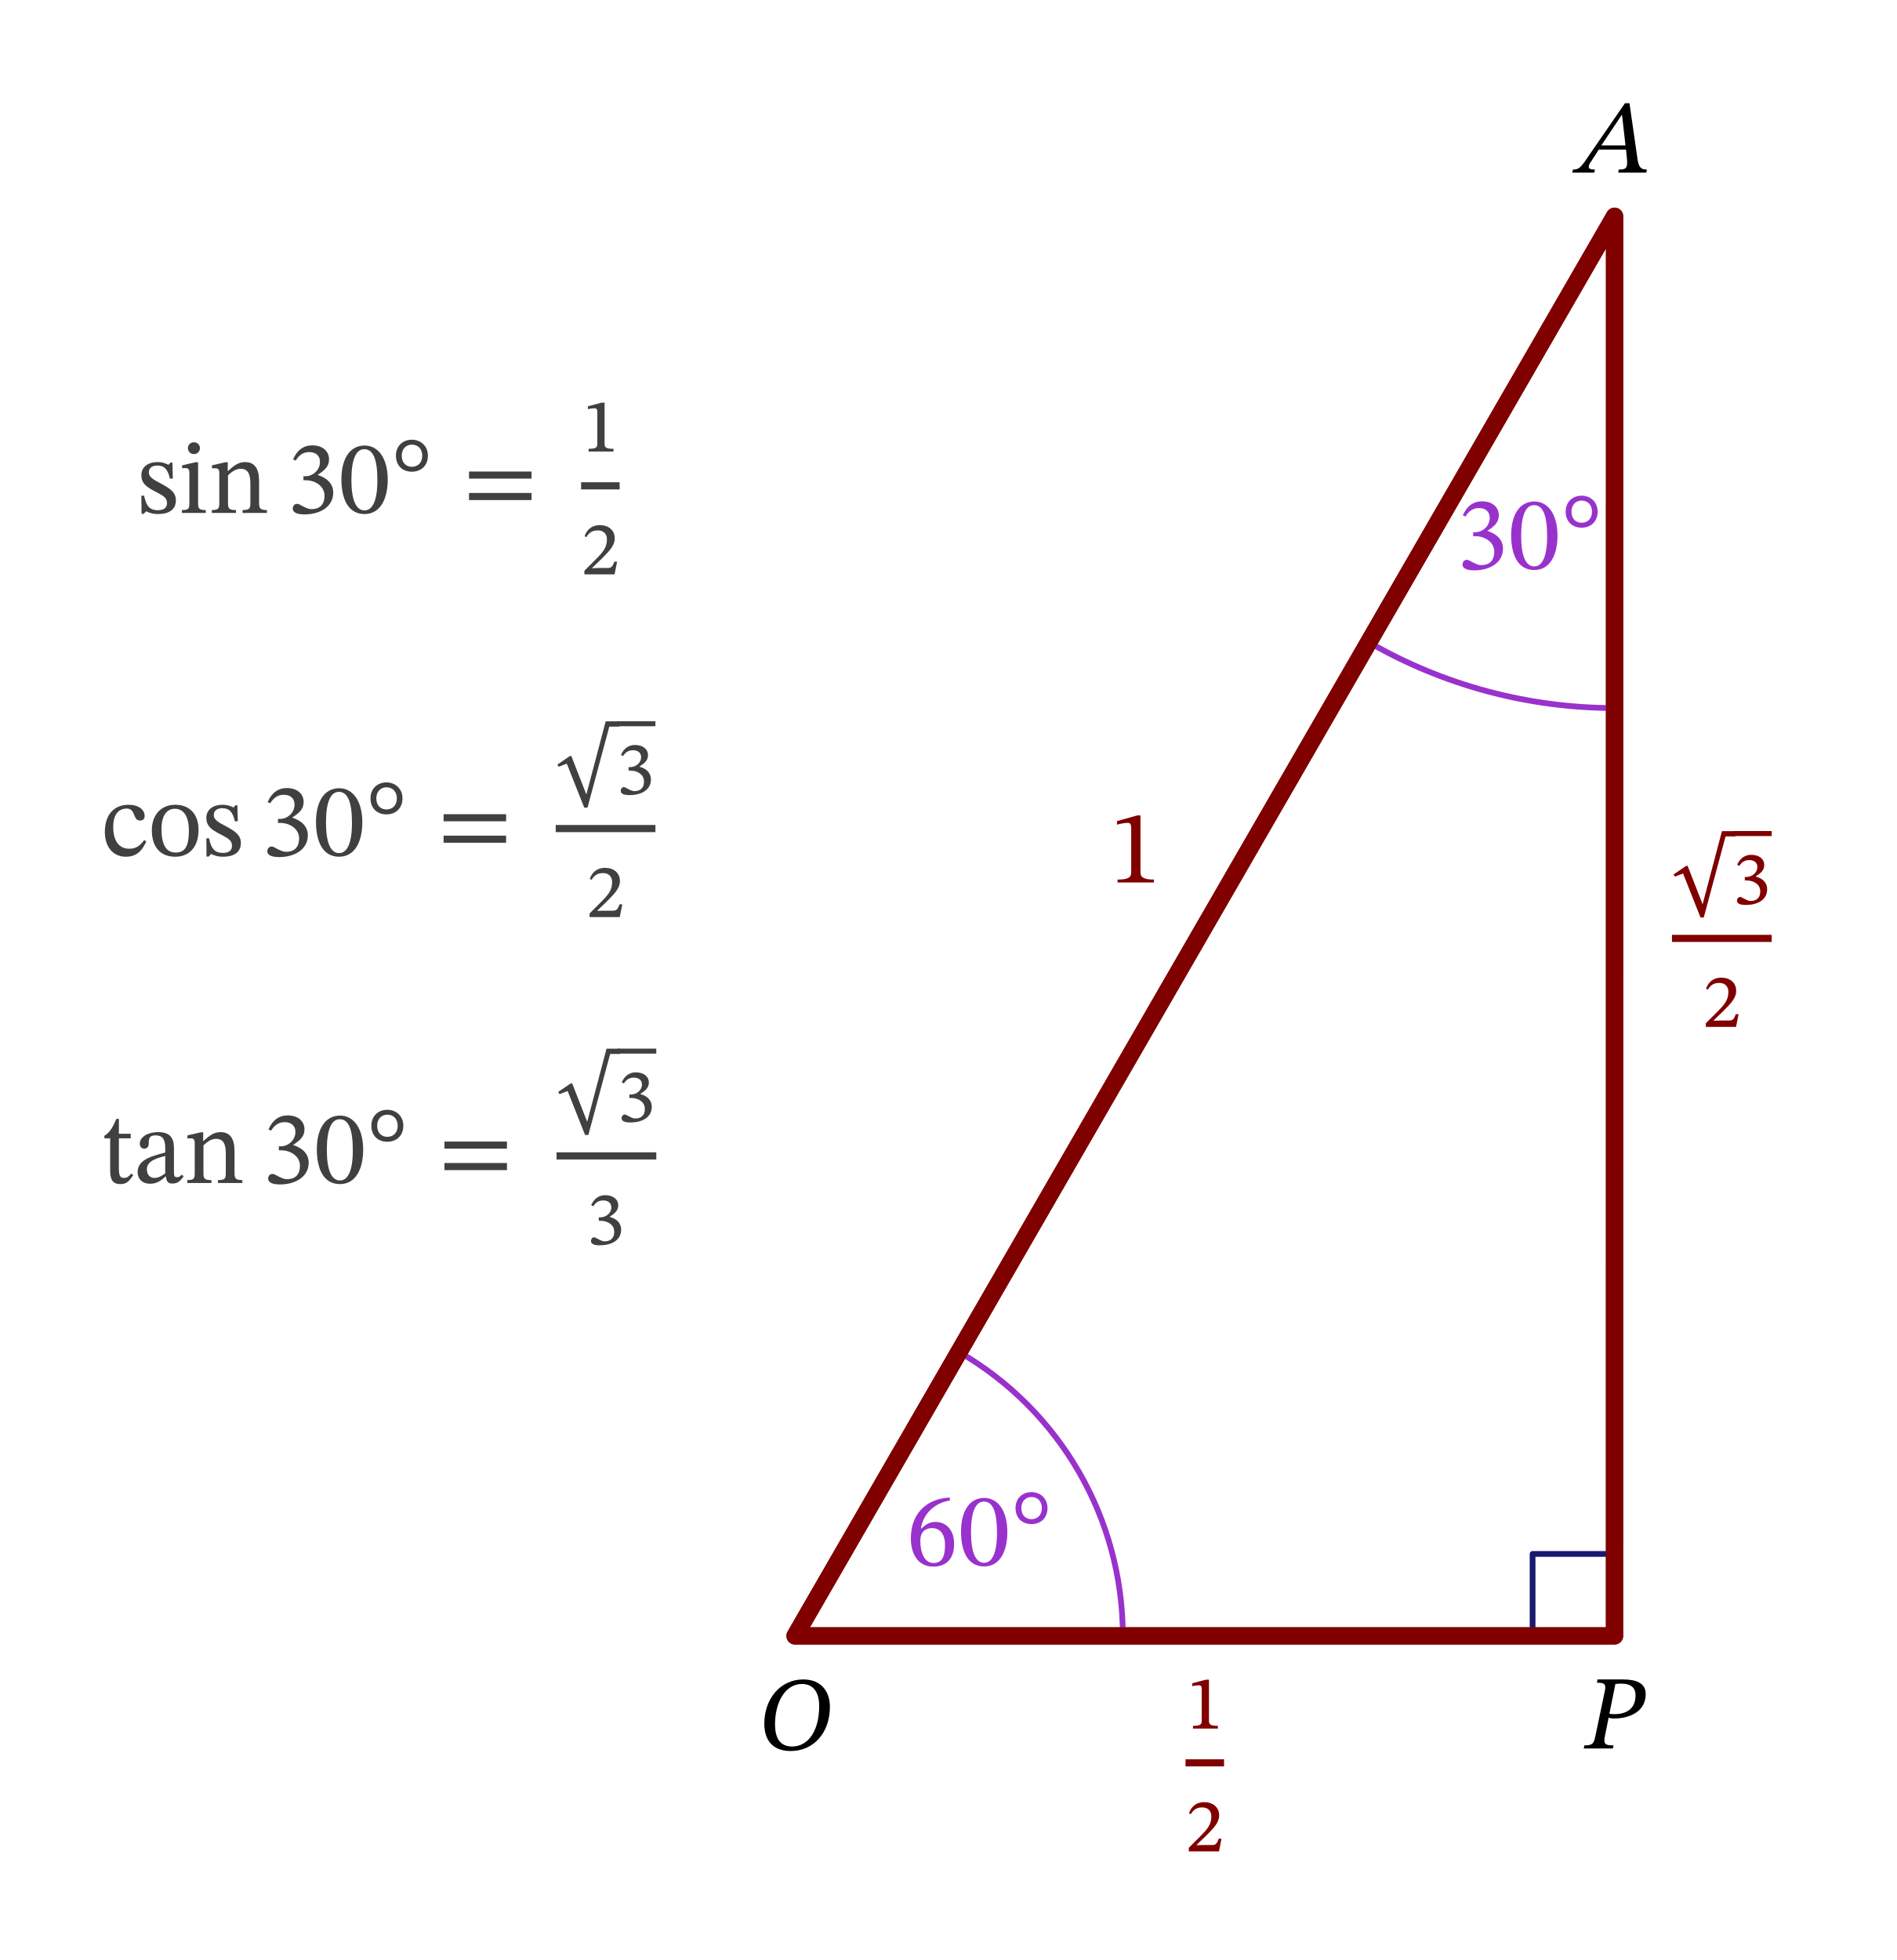
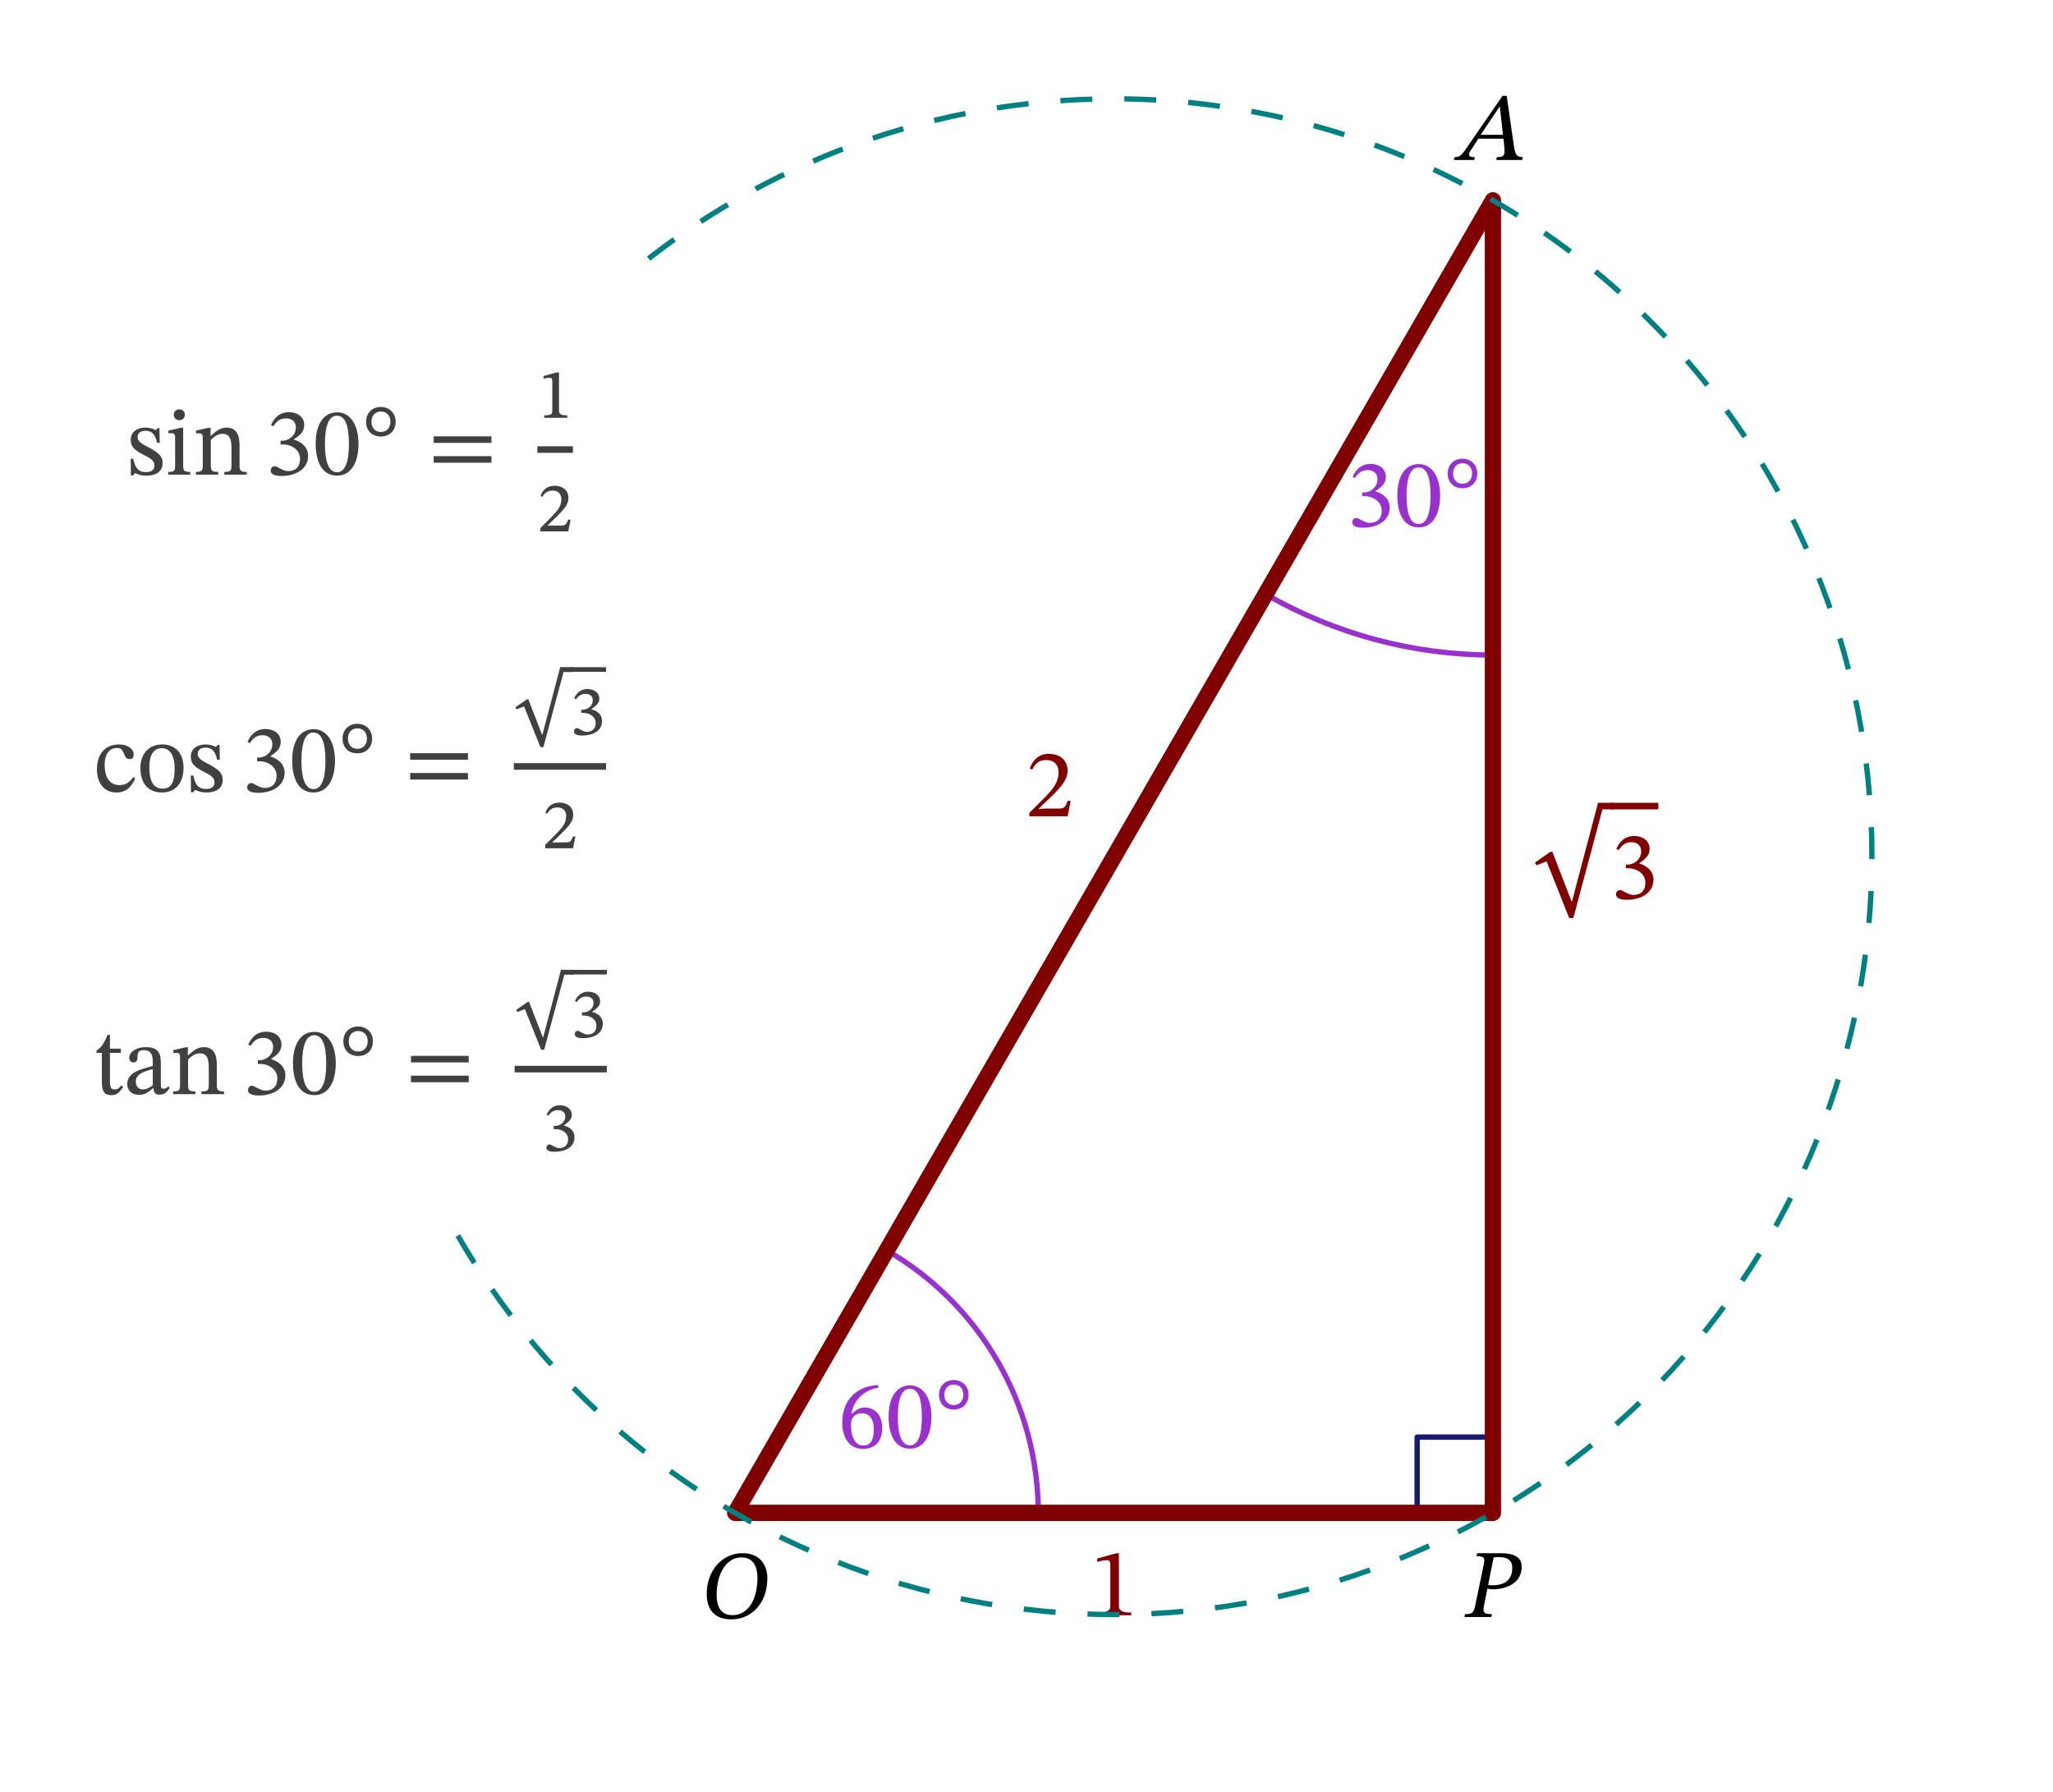
- <svg xmlns="http://www.w3.org/2000/svg" xmlns:xlink="http://www.w3.org/1999/xlink" width="163.1" height="168.538" viewBox="0 0 163.1 168.538">
+ <svg xmlns="http://www.w3.org/2000/svg" xmlns:xlink="http://www.w3.org/1999/xlink" width="191.046" height="166.7" viewBox="0 0 191.046 166.7">
  <defs>
    <g>
      <g id="glyph-0-0">
        <path d="M 3.75 -5.828 C 1.812 -5.75 0.406 -4.5 0.406 -2.328 C 0.406 -1 1 0.109 2.344 0.109 C 3.484 0.109 4.125 -0.609 4.125 -1.828 C 4.125 -3.016 3.484 -3.734 2.5 -3.734 C 2.031 -3.734 1.703 -3.531 1.328 -3.172 L 1.266 -3.172 C 1.484 -4.5 2.5 -5.375 3.766 -5.578 Z M 3.344 -1.766 C 3.344 -0.609 2.984 -0.203 2.375 -0.203 C 1.594 -0.203 1.219 -1.016 1.219 -2.125 C 1.219 -2.922 1.703 -3.203 2.234 -3.203 C 2.984 -3.203 3.344 -2.578 3.344 -1.766 Z M 3.344 -1.766 " />
      </g>
      <g id="glyph-0-1">
        <path d="M 4.234 -2.859 C 4.234 -4.719 3.406 -5.797 2.25 -5.797 C 0.938 -5.797 0.25 -4.609 0.25 -2.891 C 0.25 -1.297 0.781 0.094 2.234 0.094 C 3.656 0.094 4.234 -1.312 4.234 -2.859 Z M 3.344 -2.812 C 3.344 -1.078 2.938 -0.219 2.234 -0.219 C 1.516 -0.219 1.109 -1.094 1.109 -2.844 C 1.109 -4.641 1.516 -5.484 2.219 -5.484 C 2.969 -5.484 3.344 -4.641 3.344 -2.812 Z M 3.344 -2.812 " />
      </g>
      <g id="glyph-0-2">
        <path d="M 3.219 -4.922 C 3.219 -5.781 2.578 -6.297 1.844 -6.297 C 1.062 -6.297 0.469 -5.766 0.469 -4.922 C 0.469 -4.078 1.031 -3.547 1.844 -3.547 C 2.641 -3.547 3.219 -4.078 3.219 -4.922 Z M 2.734 -4.922 C 2.734 -4.312 2.344 -3.969 1.844 -3.969 C 1.344 -3.969 0.969 -4.312 0.969 -4.922 C 0.969 -5.531 1.359 -5.875 1.844 -5.875 C 2.344 -5.875 2.734 -5.531 2.734 -4.922 Z M 2.734 -4.922 " />
      </g>
      <g id="glyph-0-3">
        <path d="M 1.109 -5.938 L 1.047 -5.656 C 1.656 -5.656 1.844 -5.562 1.75 -5.031 L 0.938 -1.141 C 0.797 -0.391 0.656 -0.266 -0.031 -0.266 L -0.078 0 L 2.422 0 L 2.484 -0.266 C 1.75 -0.266 1.594 -0.375 1.75 -1.109 L 2.062 -2.656 C 2.156 -2.609 2.328 -2.578 2.5 -2.578 C 3.797 -2.578 5.25 -3.125 5.25 -4.688 C 5.25 -5.641 4.406 -5.938 3.297 -5.938 Z M 2.641 -5.547 C 2.844 -5.562 2.938 -5.578 3.141 -5.578 C 4.047 -5.578 4.375 -5.172 4.375 -4.578 C 4.375 -3.422 3.609 -2.953 2.547 -2.953 C 2.359 -2.953 2.234 -2.969 2.125 -2.984 Z M 2.641 -5.547 " />
      </g>
      <g id="glyph-0-4">
        <path d="M 6.188 -3.703 C 6.188 -4.922 5.516 -6.047 3.891 -6.047 C 1.938 -6.047 0.547 -4.391 0.547 -2.25 C 0.547 -0.922 1.172 0.109 2.828 0.109 C 4.734 0.109 6.188 -1.406 6.188 -3.703 Z M 5.266 -3.734 C 5.266 -1.734 4.391 -0.281 2.938 -0.281 C 1.812 -0.281 1.469 -1.125 1.469 -2.188 C 1.469 -4.109 2.359 -5.656 3.781 -5.656 C 4.719 -5.656 5.266 -5.016 5.266 -3.734 Z M 5.266 -3.734 " />
      </g>
      <g id="glyph-0-5">
        <path d="M 5.797 0 L 5.859 -0.266 C 5.312 -0.266 5.188 -0.484 5.062 -1.078 L 4.359 -5.969 L 3.969 -5.969 L 0.844 -1.438 C 0.172 -0.422 0 -0.266 -0.5 -0.266 L -0.562 0 L 1.328 0 L 1.391 -0.266 C 1 -0.266 0.859 -0.328 0.859 -0.516 C 0.859 -0.688 0.969 -0.844 1.094 -1.016 L 1.719 -1.984 L 4.062 -1.984 L 4.141 -1.172 C 4.156 -1.062 4.156 -0.938 4.156 -0.781 C 4.156 -0.328 3.891 -0.266 3.438 -0.266 L 3.391 0 Z M 4.016 -2.344 L 1.938 -2.344 L 3.688 -4.953 L 3.719 -4.953 Z M 4.016 -2.344 " />
      </g>
      <g id="glyph-0-6">
        <path d="M 0.781 -4.5 C 1.078 -4.969 1.422 -5.234 1.953 -5.234 C 2.516 -5.234 2.875 -4.922 2.875 -4.391 C 2.875 -3.656 2.234 -3.156 1.625 -3.156 L 1.453 -3.156 L 1.453 -2.812 L 1.641 -2.812 C 2.5 -2.812 3.266 -2.281 3.266 -1.484 C 3.266 -0.594 2.719 -0.328 2.156 -0.328 C 1.938 -0.328 1.812 -0.375 1.422 -0.562 C 1.109 -0.734 1.031 -0.781 0.891 -0.781 C 0.656 -0.781 0.531 -0.562 0.531 -0.375 C 0.531 -0.141 0.734 0.125 1.547 0.125 C 2.859 0.125 4.016 -0.516 4.016 -1.75 C 4.016 -2.562 3.406 -3.031 2.688 -3.266 L 2.688 -3.281 C 3.25 -3.656 3.656 -3.984 3.656 -4.609 C 3.656 -5.297 3.125 -5.812 2.203 -5.812 C 1.469 -5.812 0.906 -5.406 0.562 -4.609 Z M 0.781 -4.5 " />
      </g>
      <g id="glyph-0-7">
+         <path d="M 4.188 -1.438 L 3.922 -1.438 C 3.719 -0.906 3.609 -0.719 3.125 -0.719 L 1.875 -0.719 L 1.234 -0.688 L 1.234 -0.734 L 2.422 -1.859 C 3.391 -2.828 3.906 -3.453 3.906 -4.25 C 3.906 -5.203 3.188 -5.812 2.172 -5.812 C 1.297 -5.812 0.672 -5.312 0.391 -4.438 L 0.609 -4.344 C 0.953 -5.016 1.344 -5.234 1.938 -5.234 C 2.625 -5.234 3.062 -4.797 3.062 -4.125 C 3.062 -3.172 2.609 -2.594 1.719 -1.688 L 0.344 -0.312 L 0.344 0 L 3.906 0 Z M 4.188 -1.438 " />
+       </g>
+       <g id="glyph-0-8">
        <path d="M 3.844 0 L 3.844 -0.25 C 3.016 -0.25 2.688 -0.422 2.688 -0.859 L 2.688 -5.766 L 2.422 -5.766 L 0.672 -5.281 L 0.672 -4.969 C 0.953 -5.062 1.406 -5.125 1.594 -5.125 C 1.812 -5.125 1.891 -5 1.891 -4.672 L 1.891 -0.859 C 1.891 -0.406 1.578 -0.25 0.719 -0.25 L 0.719 0 Z M 3.844 0 " />
      </g>
-       <g id="glyph-0-8">
+       <g id="glyph-0-9">
+         <path d="M 6.031 -8.328 L 3.609 0.844 L 3.562 0.844 L 1.781 -3.766 L 1.594 -3.766 L 0.156 -2.766 L 0.312 -2.516 L 1.25 -2.875 L 3.344 2.391 L 3.734 2.391 L 6.438 -7.719 L 7.484 -7.719 L 7.484 -8.328 Z M 6.031 -8.328 " />
+       </g>
+       <g id="glyph-0-10">
        <path d="M 5.938 -2.953 L 5.938 -3.562 L 0.562 -3.562 L 0.562 -2.953 Z M 5.938 -1.109 L 5.938 -1.719 L 0.562 -1.719 L 0.562 -1.109 Z M 5.938 -1.109 " />
      </g>
      <g id="glyph-1-0">
-         <path d="M 2.734 0 L 2.734 -0.234 C 2.141 -0.234 1.969 -0.328 1.969 -0.656 L 1.969 -4.203 L 1.703 -4.203 L 0.531 -3.891 L 0.531 -3.641 C 0.688 -3.688 0.969 -3.719 1.109 -3.719 C 1.281 -3.719 1.344 -3.625 1.344 -3.406 L 1.344 -0.656 C 1.344 -0.328 1.188 -0.234 0.594 -0.234 L 0.594 0 Z M 2.734 0 " />
+         <path d="M 0.375 0.078 L 0.562 0.078 L 0.766 -0.141 L 0.781 -0.141 C 1.016 -0.031 1.281 0.094 1.812 0.094 C 2.625 0.094 3.328 -0.219 3.328 -1.078 C 3.328 -1.75 2.875 -2.078 2.062 -2.516 C 1.297 -2.906 1 -3.125 1 -3.484 C 1 -3.891 1.312 -4.078 1.734 -4.078 C 2.281 -4.078 2.625 -3.812 2.812 -2.953 L 3.062 -2.953 L 3.031 -4.328 L 2.859 -4.328 L 2.703 -4.141 L 2.688 -4.141 C 2.469 -4.25 2.188 -4.375 1.75 -4.375 C 0.969 -4.375 0.359 -3.984 0.359 -3.25 C 0.359 -2.578 0.734 -2.266 1.547 -1.844 C 2.391 -1.422 2.562 -1.25 2.562 -0.828 C 2.562 -0.406 2.234 -0.234 1.781 -0.234 C 1.125 -0.234 0.781 -0.547 0.594 -1.484 L 0.359 -1.484 Z M 0.375 0.078 " />
      </g>
      <g id="glyph-1-1">
-         <path d="M 3.094 -1.094 L 2.859 -1.094 C 2.703 -0.688 2.625 -0.547 2.266 -0.547 L 1.453 -0.547 L 0.953 -0.531 L 0.953 -0.562 L 1.75 -1.328 C 2.438 -2.016 2.891 -2.484 2.891 -3.094 C 2.891 -3.812 2.344 -4.234 1.594 -4.234 C 0.953 -4.234 0.5 -3.875 0.297 -3.281 L 0.453 -3.203 C 0.688 -3.609 0.984 -3.781 1.438 -3.781 C 1.938 -3.781 2.219 -3.469 2.219 -3.016 C 2.219 -2.297 1.891 -1.922 1.188 -1.219 L 0.281 -0.312 L 0.281 0 L 2.875 0 Z M 3.094 -1.094 " />
+         <path d="M 2.328 0 L 2.328 -0.25 C 1.719 -0.25 1.672 -0.391 1.672 -0.906 L 1.672 -4.359 L 1.438 -4.359 L 0.297 -4.094 L 0.297 -3.844 C 0.297 -3.844 0.391 -3.859 0.531 -3.859 C 0.781 -3.859 0.922 -3.812 0.922 -3.438 L 0.922 -0.906 C 0.922 -0.391 0.891 -0.25 0.281 -0.25 L 0.281 0 Z M 1.312 -5.062 C 1.625 -5.062 1.828 -5.297 1.828 -5.578 C 1.828 -5.844 1.625 -6.078 1.312 -6.078 C 1 -6.078 0.797 -5.844 0.797 -5.578 C 0.797 -5.297 1 -5.062 1.312 -5.062 Z M 1.312 -5.062 " />
      </g>
      <g id="glyph-1-2">
-         <path d="M 2.734 1.609 L 4.609 -5.359 L 5.453 -5.359 L 5.453 -5.812 L 4.297 -5.812 L 2.641 0.453 L 2.625 0.453 L 1.344 -2.828 L 1.219 -2.828 L 0.141 -2.094 L 0.25 -1.906 L 0.953 -2.172 L 2.453 1.609 Z M 2.734 1.609 " />
+         <path d="M 5.016 0 L 5.016 -0.25 C 4.406 -0.25 4.344 -0.406 4.344 -0.906 L 4.344 -2.766 C 4.344 -3.812 3.953 -4.375 3.141 -4.375 C 2.562 -4.375 2.172 -4.062 1.688 -3.625 L 1.641 -3.625 L 1.656 -4.359 L 1.438 -4.359 L 0.297 -4.094 L 0.297 -3.828 C 0.297 -3.828 0.391 -3.844 0.547 -3.844 C 0.781 -3.844 0.922 -3.781 0.922 -3.453 L 0.922 -0.906 C 0.922 -0.406 0.891 -0.25 0.281 -0.25 L 0.281 0 L 2.359 0 L 2.359 -0.25 C 1.703 -0.25 1.672 -0.406 1.672 -0.906 L 1.672 -3.234 C 1.938 -3.484 2.281 -3.797 2.766 -3.797 C 3.172 -3.797 3.594 -3.625 3.594 -2.547 L 3.594 -0.906 C 3.594 -0.406 3.562 -0.25 2.922 -0.25 L 2.922 0 Z M 5.016 0 " />
      </g>
      <g id="glyph-1-3">
-         <path d="M 0.531 -3.281 C 0.734 -3.625 1.016 -3.781 1.391 -3.781 C 1.781 -3.781 2.078 -3.578 2.078 -3.188 C 2.078 -2.656 1.578 -2.328 1.141 -2.328 L 1 -2.328 L 1 -2.031 L 1.141 -2.031 C 1.797 -2.031 2.328 -1.672 2.328 -1.094 C 2.328 -0.438 1.891 -0.266 1.516 -0.266 C 1.344 -0.266 1.281 -0.297 0.984 -0.438 C 0.75 -0.562 0.688 -0.609 0.609 -0.609 C 0.406 -0.609 0.328 -0.422 0.328 -0.297 C 0.328 -0.109 0.469 0.078 1.078 0.078 C 2.047 0.078 2.922 -0.328 2.922 -1.266 C 2.922 -1.875 2.484 -2.219 1.953 -2.359 L 1.953 -2.391 C 2.359 -2.656 2.672 -2.891 2.672 -3.359 C 2.672 -3.875 2.234 -4.234 1.547 -4.234 C 1.031 -4.234 0.594 -3.953 0.344 -3.375 Z M 0.531 -3.281 " />
+         <path d="M 3.688 -1.344 C 3.281 -0.812 2.969 -0.594 2.391 -0.594 C 1.453 -0.594 1.016 -1.359 1.016 -2.469 C 1.016 -3.5 1.453 -4.047 2.188 -4.047 C 2.969 -4.047 2.672 -3.016 3.328 -3.016 C 3.578 -3.016 3.719 -3.156 3.719 -3.422 C 3.719 -3.953 3.188 -4.375 2.344 -4.375 C 1.031 -4.375 0.297 -3.453 0.297 -2.047 C 0.297 -0.781 0.969 0.094 2.109 0.094 C 3.078 0.094 3.516 -0.484 3.859 -1.203 Z M 3.688 -1.344 " />
+       </g>
+       <g id="glyph-1-4">
+         <path d="M 2.328 0.094 C 3.5 0.094 4.328 -0.703 4.328 -2.219 C 4.328 -3.562 3.562 -4.375 2.328 -4.375 C 1.109 -4.375 0.312 -3.5 0.312 -2.188 C 0.312 -0.719 1.062 0.094 2.328 0.094 Z M 2.359 -0.266 C 1.594 -0.266 1.141 -0.859 1.141 -2.297 C 1.141 -3.453 1.609 -4.031 2.297 -4.031 C 3.094 -4.031 3.5 -3.281 3.5 -2.172 C 3.5 -0.703 3.109 -0.266 2.359 -0.266 Z M 2.359 -0.266 " />
+       </g>
+       <g id="glyph-1-5">
+         <path d="M 2.641 -0.812 C 2.422 -0.562 2.297 -0.438 2.016 -0.438 C 1.656 -0.438 1.578 -0.656 1.578 -1.297 L 1.578 -3.844 L 2.594 -3.844 L 2.594 -4.234 L 1.578 -4.234 L 1.578 -5.516 L 1.359 -5.516 C 1.031 -4.734 0.766 -4.312 0.328 -4.062 L 0.328 -3.844 L 0.828 -3.844 L 0.828 -1.047 C 0.828 -0.234 1.094 0.094 1.703 0.094 C 2.281 0.094 2.469 -0.188 2.812 -0.672 Z M 2.641 -0.812 " />
+       </g>
+       <g id="glyph-1-6">
+         <path d="M 1.422 0.062 C 2 0.062 2.328 -0.188 2.75 -0.562 L 2.781 -0.562 C 2.828 -0.156 2.922 0.047 3.328 0.047 C 3.781 0.047 4 -0.141 4.297 -0.578 L 4.156 -0.719 C 4.031 -0.594 3.906 -0.5 3.734 -0.5 C 3.547 -0.5 3.469 -0.562 3.469 -0.938 L 3.469 -2.984 C 3.469 -3.922 3.094 -4.375 2.109 -4.375 C 1.125 -4.375 0.531 -3.891 0.531 -3.391 C 0.531 -3.094 0.719 -2.953 0.906 -2.953 C 1.156 -2.953 1.297 -3.094 1.297 -3.375 C 1.297 -3.906 1.391 -4.094 1.906 -4.094 C 2.453 -4.094 2.719 -3.797 2.719 -3.016 L 2.719 -2.625 C 1.938 -2.375 0.344 -2.141 0.344 -0.953 C 0.344 -0.375 0.719 0.062 1.422 0.062 Z M 2.719 -0.828 C 2.406 -0.578 2.094 -0.438 1.781 -0.438 C 1.406 -0.438 1.141 -0.719 1.141 -1.172 C 1.141 -1.875 1.891 -2.109 2.719 -2.328 Z M 2.719 -0.828 " />
      </g>
      <g id="glyph-2-0">
-         <path d="M 0.375 0.078 L 0.562 0.078 L 0.766 -0.141 L 0.781 -0.141 C 1.016 -0.031 1.281 0.094 1.812 0.094 C 2.625 0.094 3.328 -0.219 3.328 -1.078 C 3.328 -1.75 2.875 -2.078 2.062 -2.516 C 1.297 -2.906 1 -3.125 1 -3.484 C 1 -3.891 1.312 -4.078 1.734 -4.078 C 2.281 -4.078 2.625 -3.812 2.812 -2.953 L 3.062 -2.953 L 3.031 -4.328 L 2.859 -4.328 L 2.703 -4.141 L 2.688 -4.141 C 2.469 -4.25 2.188 -4.375 1.75 -4.375 C 0.969 -4.375 0.359 -3.984 0.359 -3.25 C 0.359 -2.578 0.734 -2.266 1.547 -1.844 C 2.391 -1.422 2.562 -1.25 2.562 -0.828 C 2.562 -0.406 2.234 -0.234 1.781 -0.234 C 1.125 -0.234 0.781 -0.547 0.594 -1.484 L 0.359 -1.484 Z M 0.375 0.078 " />
+         <path d="M 2.734 0 L 2.734 -0.234 C 2.156 -0.234 1.969 -0.328 1.969 -0.656 L 1.969 -4.219 L 1.703 -4.219 L 0.531 -3.891 L 0.531 -3.641 C 0.703 -3.688 0.969 -3.734 1.109 -3.734 C 1.281 -3.734 1.344 -3.641 1.344 -3.406 L 1.344 -0.656 C 1.344 -0.328 1.203 -0.234 0.594 -0.234 L 0.594 0 Z M 2.734 0 " />
      </g>
      <g id="glyph-2-1">
-         <path d="M 2.328 0 L 2.328 -0.25 C 1.719 -0.25 1.672 -0.391 1.672 -0.906 L 1.672 -4.359 L 1.438 -4.359 L 0.297 -4.094 L 0.297 -3.844 C 0.297 -3.844 0.391 -3.859 0.531 -3.859 C 0.781 -3.859 0.922 -3.812 0.922 -3.438 L 0.922 -0.906 C 0.922 -0.391 0.891 -0.25 0.281 -0.25 L 0.281 0 Z M 1.312 -5.062 C 1.625 -5.062 1.828 -5.297 1.828 -5.578 C 1.828 -5.844 1.625 -6.078 1.312 -6.078 C 1 -6.078 0.797 -5.844 0.797 -5.578 C 0.797 -5.297 1 -5.062 1.312 -5.062 Z M 1.312 -5.062 " />
+         <path d="M 3.094 -1.094 L 2.875 -1.094 C 2.703 -0.688 2.625 -0.547 2.266 -0.547 L 1.453 -0.547 L 0.953 -0.531 L 0.953 -0.562 L 1.75 -1.328 C 2.453 -2.031 2.891 -2.484 2.891 -3.109 C 2.891 -3.828 2.359 -4.25 1.594 -4.25 C 0.953 -4.25 0.5 -3.891 0.297 -3.297 L 0.469 -3.219 C 0.703 -3.625 0.984 -3.797 1.438 -3.797 C 1.938 -3.797 2.234 -3.469 2.234 -3.031 C 2.234 -2.312 1.891 -1.938 1.188 -1.219 L 0.281 -0.312 L 0.281 0 L 2.875 0 Z M 3.094 -1.094 " />
      </g>
      <g id="glyph-2-2">
-         <path d="M 5.016 0 L 5.016 -0.25 C 4.406 -0.25 4.344 -0.406 4.344 -0.906 L 4.344 -2.766 C 4.344 -3.812 3.953 -4.375 3.141 -4.375 C 2.562 -4.375 2.172 -4.062 1.688 -3.625 L 1.641 -3.625 L 1.656 -4.359 L 1.438 -4.359 L 0.297 -4.094 L 0.297 -3.828 C 0.297 -3.828 0.391 -3.844 0.547 -3.844 C 0.781 -3.844 0.922 -3.781 0.922 -3.453 L 0.922 -0.906 C 0.922 -0.406 0.891 -0.25 0.281 -0.25 L 0.281 0 L 2.359 0 L 2.359 -0.25 C 1.703 -0.25 1.672 -0.406 1.672 -0.906 L 1.672 -3.234 C 1.938 -3.484 2.281 -3.797 2.766 -3.797 C 3.172 -3.797 3.594 -3.625 3.594 -2.547 L 3.594 -0.906 C 3.594 -0.406 3.562 -0.25 2.922 -0.25 L 2.922 0 Z M 5.016 0 " />
+         <path d="M 2.75 1.609 L 4.625 -5.375 L 5.469 -5.375 L 5.469 -5.828 L 4.312 -5.828 L 2.656 0.453 L 2.625 0.453 L 1.344 -2.844 L 1.219 -2.844 L 0.141 -2.094 L 0.25 -1.906 L 0.953 -2.172 L 2.469 1.609 Z M 2.75 1.609 " />
      </g>
      <g id="glyph-2-3">
-         <path d="M 3.688 -1.344 C 3.281 -0.812 2.969 -0.594 2.391 -0.594 C 1.453 -0.594 1.016 -1.359 1.016 -2.469 C 1.016 -3.5 1.453 -4.047 2.188 -4.047 C 2.969 -4.047 2.672 -3.016 3.328 -3.016 C 3.578 -3.016 3.719 -3.156 3.719 -3.422 C 3.719 -3.953 3.188 -4.375 2.344 -4.375 C 1.031 -4.375 0.297 -3.453 0.297 -2.047 C 0.297 -0.781 0.969 0.094 2.109 0.094 C 3.078 0.094 3.516 -0.484 3.859 -1.203 Z M 3.688 -1.344 " />
-       </g>
-       <g id="glyph-2-4">
-         <path d="M 2.328 0.094 C 3.5 0.094 4.328 -0.703 4.328 -2.219 C 4.328 -3.562 3.562 -4.375 2.328 -4.375 C 1.109 -4.375 0.312 -3.5 0.312 -2.188 C 0.312 -0.719 1.062 0.094 2.328 0.094 Z M 2.359 -0.266 C 1.594 -0.266 1.141 -0.859 1.141 -2.297 C 1.141 -3.453 1.609 -4.031 2.297 -4.031 C 3.094 -4.031 3.5 -3.281 3.5 -2.172 C 3.5 -0.703 3.109 -0.266 2.359 -0.266 Z M 2.359 -0.266 " />
-       </g>
-       <g id="glyph-2-5">
-         <path d="M 2.641 -0.812 C 2.422 -0.562 2.297 -0.438 2.016 -0.438 C 1.656 -0.438 1.578 -0.656 1.578 -1.297 L 1.578 -3.844 L 2.594 -3.844 L 2.594 -4.234 L 1.578 -4.234 L 1.578 -5.516 L 1.359 -5.516 C 1.031 -4.734 0.766 -4.312 0.328 -4.062 L 0.328 -3.844 L 0.828 -3.844 L 0.828 -1.047 C 0.828 -0.234 1.094 0.094 1.703 0.094 C 2.281 0.094 2.469 -0.188 2.812 -0.672 Z M 2.641 -0.812 " />
-       </g>
-       <g id="glyph-2-6">
-         <path d="M 1.422 0.062 C 2 0.062 2.328 -0.188 2.75 -0.562 L 2.781 -0.562 C 2.828 -0.156 2.922 0.047 3.328 0.047 C 3.781 0.047 4 -0.141 4.297 -0.578 L 4.156 -0.719 C 4.031 -0.594 3.906 -0.5 3.734 -0.5 C 3.547 -0.5 3.469 -0.562 3.469 -0.938 L 3.469 -2.984 C 3.469 -3.922 3.094 -4.375 2.109 -4.375 C 1.125 -4.375 0.531 -3.891 0.531 -3.391 C 0.531 -3.094 0.719 -2.953 0.906 -2.953 C 1.156 -2.953 1.297 -3.094 1.297 -3.375 C 1.297 -3.906 1.391 -4.094 1.906 -4.094 C 2.453 -4.094 2.719 -3.797 2.719 -3.016 L 2.719 -2.625 C 1.938 -2.375 0.344 -2.141 0.344 -0.953 C 0.344 -0.375 0.719 0.062 1.422 0.062 Z M 2.719 -0.828 C 2.406 -0.578 2.094 -0.438 1.781 -0.438 C 1.406 -0.438 1.141 -0.719 1.141 -1.172 C 1.141 -1.875 1.891 -2.109 2.719 -2.328 Z M 2.719 -0.828 " />
+         <path d="M 0.531 -3.297 C 0.734 -3.625 1.016 -3.797 1.391 -3.797 C 1.797 -3.797 2.078 -3.594 2.078 -3.203 C 2.078 -2.672 1.594 -2.328 1.141 -2.328 L 1 -2.328 L 1 -2.031 L 1.141 -2.031 C 1.797 -2.031 2.344 -1.672 2.344 -1.094 C 2.344 -0.438 1.891 -0.266 1.531 -0.266 C 1.344 -0.266 1.281 -0.297 0.984 -0.438 C 0.75 -0.562 0.703 -0.609 0.609 -0.609 C 0.406 -0.609 0.328 -0.438 0.328 -0.297 C 0.328 -0.109 0.469 0.078 1.094 0.078 C 2.047 0.078 2.938 -0.328 2.938 -1.266 C 2.938 -1.891 2.484 -2.234 1.953 -2.359 L 1.953 -2.391 C 2.359 -2.672 2.688 -2.906 2.688 -3.359 C 2.688 -3.875 2.234 -4.25 1.562 -4.25 C 1.031 -4.25 0.594 -3.953 0.344 -3.375 Z M 0.531 -3.297 " />
      </g>
    </g>
  </defs>
-   <path fill="none" stroke-width="1.494" stroke-linecap="butt" stroke-linejoin="round" stroke="rgb(50%, 0%, 0%)" stroke-opacity="1" stroke-miterlimit="10" d="M -0.002 -0 L 70.868 122.744 L 70.864 -0 Z M -0.002 -0 " transform="matrix(0.994512, 0, 0, -0.994512, 68.37669, 140.6678)" />
-   <path fill="none" stroke-width="0.498" stroke-linecap="butt" stroke-linejoin="round" stroke="rgb(59.999%, 19.6%, 79.999%)" stroke-opacity="1" stroke-miterlimit="10" d="M 28.345 -0 C 28.345 10.126 22.945 19.486 14.174 24.549 " transform="matrix(0.994512, 0, 0, -0.994512, 68.37669, 140.6678)" />
+   <path fill="none" stroke-width="1.494" stroke-linecap="butt" stroke-linejoin="round" stroke="rgb(50%, 0%, 0%)" stroke-opacity="1" stroke-miterlimit="10" d="M 0.002 0.001 L 70.866 122.744 L 70.866 0.001 Z M 0.002 0.001 " transform="matrix(0.995031, 0, 0, -0.995031, 68.41238, 140.7742)" />
+   <path fill="none" stroke-width="0.498" stroke-linecap="butt" stroke-linejoin="round" stroke="rgb(59.999%, 19.6%, 79.999%)" stroke-opacity="1" stroke-miterlimit="10" d="M 28.346 0.001 C 28.346 10.125 22.944 19.484 14.174 24.549 " transform="matrix(0.995031, 0, 0, -0.995031, 68.41238, 140.7742)" />
  <g fill="rgb(59.999%, 19.6%, 79.999%)" fill-opacity="1">
-     <use xlink:href="#glyph-0-0" x="77.93" y="134.602" />
-     <use xlink:href="#glyph-0-1" x="82.399" y="134.602" />
-     <use xlink:href="#glyph-0-2" x="86.868" y="134.602" />
+     <use xlink:href="#glyph-0-0" x="77.971" y="134.706" />
+     <use xlink:href="#glyph-0-1" x="82.442" y="134.706" />
+     <use xlink:href="#glyph-0-2" x="86.913" y="134.706" />
  </g>
-   <path fill="none" stroke-width="0.498" stroke-linecap="butt" stroke-linejoin="round" stroke="rgb(59.999%, 19.6%, 79.999%)" stroke-opacity="1" stroke-miterlimit="10" d="M 70.868 80.225 C 63.405 80.225 56.068 82.189 49.606 85.921 " transform="matrix(0.994512, 0, 0, -0.994512, 68.37669, 140.6678)" />
+   <path fill="none" stroke-width="0.498" stroke-linecap="butt" stroke-linejoin="round" stroke="rgb(59.999%, 19.6%, 79.999%)" stroke-opacity="1" stroke-miterlimit="10" d="M 70.866 80.224 C 63.403 80.224 56.069 82.19 49.604 85.92 " transform="matrix(0.995031, 0, 0, -0.995031, 68.41238, 140.7742)" />
  <g fill="rgb(0%, 0%, 0%)" fill-opacity="1">
-     <use xlink:href="#glyph-0-3" x="136.284" y="150.351" />
+     <use xlink:href="#glyph-0-3" x="136.355" y="150.463" />
  </g>
  <g fill="rgb(0%, 0%, 0%)" fill-opacity="1">
-     <use xlink:href="#glyph-0-4" x="65.185" y="150.46" />
+     <use xlink:href="#glyph-0-4" x="65.219" y="150.571" />
  </g>
  <g fill="rgb(0%, 0%, 0%)" fill-opacity="1">
-     <use xlink:href="#glyph-0-5" x="135.779" y="14.847" />
+     <use xlink:href="#glyph-0-5" x="135.85" y="14.888" />
  </g>
-   <path fill="none" stroke-width="0.498" stroke-linecap="butt" stroke-linejoin="round" stroke="rgb(9.799%, 9.799%, 43.999%)" stroke-opacity="1" stroke-miterlimit="10" d="M 70.864 7.086 L 63.778 7.086 L 63.778 -0 " transform="matrix(0.994512, 0, 0, -0.994512, 68.37669, 140.6678)" />
+   <path fill="none" stroke-width="0.498" stroke-linecap="butt" stroke-linejoin="round" stroke="rgb(9.799%, 9.799%, 43.999%)" stroke-opacity="1" stroke-miterlimit="10" d="M 70.866 7.087 L 63.78 7.087 L 63.78 0.001 " transform="matrix(0.995031, 0, 0, -0.995031, 68.41238, 140.7742)" />
  <g fill="rgb(59.999%, 19.6%, 79.999%)" fill-opacity="1">
-     <use xlink:href="#glyph-0-6" x="125.243" y="48.921" />
-     <use xlink:href="#glyph-0-1" x="129.712" y="48.921" />
-     <use xlink:href="#glyph-0-2" x="134.181" y="48.921" />
+     <use xlink:href="#glyph-0-6" x="125.308" y="48.979" />
+     <use xlink:href="#glyph-0-1" x="129.78" y="48.979" />
+     <use xlink:href="#glyph-0-2" x="134.251" y="48.979" />
  </g>
  <g fill="rgb(50%, 0%, 0%)" fill-opacity="1">
-     <use xlink:href="#glyph-0-7" x="95.394" y="75.882" />
+     <use xlink:href="#glyph-0-7" x="95.443" y="75.955" />
  </g>
  <g fill="rgb(50%, 0%, 0%)" fill-opacity="1">
-     <use xlink:href="#glyph-1-0" x="102.005" y="148.636" />
-   </g>
-   <path fill="none" stroke-width="0.617" stroke-linecap="butt" stroke-linejoin="round" stroke="rgb(50%, 0%, 0%)" stroke-opacity="1" stroke-miterlimit="10" d="M -0.001 0.002 L 3.329 0.002 " transform="matrix(0.994512, 0, 0, -0.994512, 101.9584, 151.5875)" />
-   <g fill="rgb(50%, 0%, 0%)" fill-opacity="1">
-     <use xlink:href="#glyph-1-1" x="101.958" y="159.199" />
+     <use xlink:href="#glyph-0-8" x="101.432" y="150.301" />
  </g>
  <g fill="rgb(50%, 0%, 0%)" fill-opacity="1">
-     <use xlink:href="#glyph-1-2" x="143.793" y="77.283" />
+     <use xlink:href="#glyph-0-9" x="142.679" y="83.029" />
  </g>
-   <path fill="none" stroke-width="0.432" stroke-linecap="butt" stroke-linejoin="round" stroke="rgb(50%, 0%, 0%)" stroke-opacity="1" stroke-miterlimit="10" d="M -0.002 0.001 L 3.329 0.001 " transform="matrix(0.994512, 0, 0, -0.994512, 149.0565, 71.67649)" />
+   <path fill="none" stroke-width="0.617" stroke-linecap="butt" stroke-linejoin="round" stroke="rgb(50%, 0%, 0%)" stroke-opacity="1" stroke-miterlimit="10" d="M 0.002 -0 L 4.493 -0 " transform="matrix(0.995031, 0, 0, -0.995031, 149.8497, 75.00766)" />
  <g fill="rgb(50%, 0%, 0%)" fill-opacity="1">
-     <use xlink:href="#glyph-1-3" x="149.056" y="77.738" />
+     <use xlink:href="#glyph-0-6" x="149.85" y="83.602" />
  </g>
-   <path fill="none" stroke-width="0.617" stroke-linecap="butt" stroke-linejoin="round" stroke="rgb(50%, 0%, 0%)" stroke-opacity="1" stroke-miterlimit="10" d="M 0 -0.002 L 8.622 -0.002 " transform="matrix(0.994512, 0, 0, -0.994512, 143.7925, 80.68975)" />
-   <g fill="rgb(50%, 0%, 0%)" fill-opacity="1">
-     <use xlink:href="#glyph-1-1" x="146.425" y="88.301" />
-   </g>
-   <path fill="none" stroke-width="1.494" stroke-linecap="butt" stroke-linejoin="round" stroke="rgb(50%, 0%, 0%)" stroke-opacity="1" stroke-miterlimit="10" d="M -0.002 -0 L 70.868 122.744 L 70.864 -0 Z M -0.002 -0 " transform="matrix(0.994512, 0, 0, -0.994512, 68.37669, 140.6678)" />
+   <path fill="none" stroke-width="1.494" stroke-linecap="butt" stroke-linejoin="round" stroke="rgb(50%, 0%, 0%)" stroke-opacity="1" stroke-miterlimit="10" d="M 0.002 0.001 L 70.866 122.744 L 70.866 0.001 Z M 0.002 0.001 " transform="matrix(0.995031, 0, 0, -0.995031, 68.41238, 140.7742)" />
  <g fill="rgb(25%, 25%, 25%)" fill-opacity="1">
-     <use xlink:href="#glyph-2-0" x="11.799" y="44.108" />
-     <use xlink:href="#glyph-2-1" x="15.365" y="44.108" />
-     <use xlink:href="#glyph-2-2" x="17.938" y="44.108" />
+     <use xlink:href="#glyph-1-0" x="11.805" y="44.164" />
+     <use xlink:href="#glyph-1-1" x="15.373" y="44.164" />
+     <use xlink:href="#glyph-1-2" x="17.947" y="44.164" />
  </g>
  <g fill="rgb(25%, 25%, 25%)" fill-opacity="1">
-     <use xlink:href="#glyph-0-6" x="24.643" y="44.108" />
-     <use xlink:href="#glyph-0-1" x="29.112" y="44.108" />
-     <use xlink:href="#glyph-0-2" x="33.581" y="44.108" />
+     <use xlink:href="#glyph-0-6" x="24.656" y="44.164" />
+     <use xlink:href="#glyph-0-1" x="29.127" y="44.164" />
+     <use xlink:href="#glyph-0-2" x="33.598" y="44.164" />
  </g>
  <g fill="rgb(25%, 25%, 25%)" fill-opacity="1">
-     <use xlink:href="#glyph-0-8" x="39.774" y="44.108" />
+     <use xlink:href="#glyph-0-10" x="39.795" y="44.164" />
  </g>
  <g fill="rgb(25%, 25%, 25%)" fill-opacity="1">
-     <use xlink:href="#glyph-1-0" x="50.026" y="38.827" />
+     <use xlink:href="#glyph-2-0" x="50.052" y="38.879" />
  </g>
-   <path fill="none" stroke-width="0.617" stroke-linecap="butt" stroke-linejoin="round" stroke="rgb(25%, 25%, 25%)" stroke-opacity="1" stroke-miterlimit="10" d="M -0.002 0.001 L 3.329 0.001 " transform="matrix(0.994512, 0, 0, -0.994512, 49.97822, 41.77847)" />
+   <path fill="none" stroke-width="0.617" stroke-linecap="butt" stroke-linejoin="round" stroke="rgb(25%, 25%, 25%)" stroke-opacity="1" stroke-miterlimit="10" d="M -0 0.001 L 3.329 0.001 " transform="matrix(0.995031, 0, 0, -0.995031, 50.0043, 41.83332)" />
  <g fill="rgb(25%, 25%, 25%)" fill-opacity="1">
-     <use xlink:href="#glyph-1-1" x="49.978" y="49.389" />
+     <use xlink:href="#glyph-2-1" x="50.004" y="49.448" />
  </g>
  <g fill="rgb(25%, 25%, 25%)" fill-opacity="1">
-     <use xlink:href="#glyph-2-3" x="8.72" y="73.575" />
-     <use xlink:href="#glyph-2-4" x="12.746" y="73.575" />
-     <use xlink:href="#glyph-2-0" x="17.387" y="73.575" />
+     <use xlink:href="#glyph-1-3" x="8.724" y="73.646" />
+     <use xlink:href="#glyph-1-4" x="12.753" y="73.646" />
+     <use xlink:href="#glyph-1-0" x="17.396" y="73.646" />
  </g>
  <g fill="rgb(25%, 25%, 25%)" fill-opacity="1">
-     <use xlink:href="#glyph-0-6" x="22.457" y="73.575" />
-     <use xlink:href="#glyph-0-1" x="26.926" y="73.575" />
-     <use xlink:href="#glyph-0-2" x="31.395" y="73.575" />
+     <use xlink:href="#glyph-0-6" x="22.469" y="73.646" />
+     <use xlink:href="#glyph-0-1" x="26.94" y="73.646" />
+     <use xlink:href="#glyph-0-2" x="31.411" y="73.646" />
  </g>
  <g fill="rgb(25%, 25%, 25%)" fill-opacity="1">
-     <use xlink:href="#glyph-0-8" x="37.588" y="73.575" />
+     <use xlink:href="#glyph-0-10" x="37.608" y="73.646" />
  </g>
  <g fill="rgb(25%, 25%, 25%)" fill-opacity="1">
-     <use xlink:href="#glyph-1-2" x="47.793" y="67.839" />
+     <use xlink:href="#glyph-2-2" x="47.818" y="67.907" />
  </g>
-   <path fill="none" stroke-width="0.432" stroke-linecap="butt" stroke-linejoin="round" stroke="rgb(25%, 25%, 25%)" stroke-opacity="1" stroke-miterlimit="10" d="M 0.001 -0.002 L 3.328 -0.002 " transform="matrix(0.994512, 0, 0, -0.994512, 53.05723, 62.2326)" />
+   <path fill="none" stroke-width="0.432" stroke-linecap="butt" stroke-linejoin="round" stroke="rgb(25%, 25%, 25%)" stroke-opacity="1" stroke-miterlimit="10" d="M 0.001 0.001 L 3.33 0.001 " transform="matrix(0.995031, 0, 0, -0.995031, 53.08492, 62.29812)" />
  <g fill="rgb(25%, 25%, 25%)" fill-opacity="1">
-     <use xlink:href="#glyph-1-3" x="53.057" y="68.293" />
+     <use xlink:href="#glyph-2-3" x="53.085" y="68.362" />
  </g>
-   <path fill="none" stroke-width="0.617" stroke-linecap="butt" stroke-linejoin="round" stroke="rgb(25%, 25%, 25%)" stroke-opacity="1" stroke-miterlimit="10" d="M -0 -0 L 8.621 -0 " transform="matrix(0.994512, 0, 0, -0.994512, 47.79327, 71.24586)" />
+   <path fill="none" stroke-width="0.617" stroke-linecap="butt" stroke-linejoin="round" stroke="rgb(25%, 25%, 25%)" stroke-opacity="1" stroke-miterlimit="10" d="M -0.002 -0 L 8.623 -0 " transform="matrix(0.995031, 0, 0, -0.995031, 47.81822, 71.31609)" />
  <g fill="rgb(25%, 25%, 25%)" fill-opacity="1">
-     <use xlink:href="#glyph-1-1" x="50.425" y="78.857" />
+     <use xlink:href="#glyph-2-1" x="50.451" y="78.93" />
  </g>
  <g fill="rgb(25%, 25%, 25%)" fill-opacity="1">
-     <use xlink:href="#glyph-2-5" x="8.647" y="101.725" />
-     <use xlink:href="#glyph-2-6" x="11.491" y="101.725" />
-     <use xlink:href="#glyph-2-2" x="15.825" y="101.725" />
+     <use xlink:href="#glyph-1-5" x="8.652" y="101.81" />
+     <use xlink:href="#glyph-1-6" x="11.497" y="101.81" />
+     <use xlink:href="#glyph-1-2" x="15.833" y="101.81" />
  </g>
  <g fill="rgb(25%, 25%, 25%)" fill-opacity="1">
-     <use xlink:href="#glyph-0-6" x="22.53" y="101.725" />
-     <use xlink:href="#glyph-0-1" x="26.999" y="101.725" />
-     <use xlink:href="#glyph-0-2" x="31.468" y="101.725" />
+     <use xlink:href="#glyph-0-6" x="22.541" y="101.81" />
+     <use xlink:href="#glyph-0-1" x="27.013" y="101.81" />
+     <use xlink:href="#glyph-0-2" x="31.484" y="101.81" />
  </g>
  <g fill="rgb(25%, 25%, 25%)" fill-opacity="1">
-     <use xlink:href="#glyph-0-8" x="37.661" y="101.725" />
+     <use xlink:href="#glyph-0-10" x="37.681" y="101.81" />
  </g>
  <g fill="rgb(25%, 25%, 25%)" fill-opacity="1">
-     <use xlink:href="#glyph-1-2" x="47.865" y="95.988" />
+     <use xlink:href="#glyph-2-2" x="47.89" y="96.07" />
  </g>
-   <path fill="none" stroke-width="0.432" stroke-linecap="butt" stroke-linejoin="round" stroke="rgb(25%, 25%, 25%)" stroke-opacity="1" stroke-miterlimit="10" d="M -0.001 -0.001 L 3.33 -0.001 " transform="matrix(0.994512, 0, 0, -0.994512, 53.12982, 90.38227)" />
+   <path fill="none" stroke-width="0.432" stroke-linecap="butt" stroke-linejoin="round" stroke="rgb(25%, 25%, 25%)" stroke-opacity="1" stroke-miterlimit="10" d="M -0.001 0.002 L 3.332 0.002 " transform="matrix(0.995031, 0, 0, -0.995031, 53.15755, 90.46248)" />
  <g fill="rgb(25%, 25%, 25%)" fill-opacity="1">
-     <use xlink:href="#glyph-1-3" x="53.13" y="96.443" />
+     <use xlink:href="#glyph-2-3" x="53.158" y="96.526" />
  </g>
-   <path fill="none" stroke-width="0.617" stroke-linecap="butt" stroke-linejoin="round" stroke="rgb(25%, 25%, 25%)" stroke-opacity="1" stroke-miterlimit="10" d="M -0.002 0.001 L 8.624 0.001 " transform="matrix(0.994512, 0, 0, -0.994512, 47.86488, 99.39553)" />
+   <path fill="none" stroke-width="0.617" stroke-linecap="butt" stroke-linejoin="round" stroke="rgb(25%, 25%, 25%)" stroke-opacity="1" stroke-miterlimit="10" d="M 0.001 -0.001 L 8.622 -0.001 " transform="matrix(0.995031, 0, 0, -0.995031, 47.88986, 99.47946)" />
  <g fill="rgb(25%, 25%, 25%)" fill-opacity="1">
-     <use xlink:href="#glyph-1-3" x="50.497" y="107.006" />
+     <use xlink:href="#glyph-2-3" x="50.524" y="107.094" />
  </g>
+   <path fill="none" stroke-width="0.498" stroke-linecap="butt" stroke-linejoin="round" stroke="rgb(0%, 50%, 50%)" stroke-opacity="1" stroke-dasharray="2.989 2.989" stroke-miterlimit="10" d="M -25.94 25.938 C -6.37 -7.957 36.971 -19.569 70.866 -0.003 C 104.76 19.567 116.373 62.911 96.807 96.806 C 84.146 118.727 60.749 132.236 35.432 132.236 C 18.775 132.236 2.64 126.367 -10.119 115.658 " transform="matrix(0.995031, 0, 0, -0.995031, 68.41238, 140.7742)" />
</svg>
